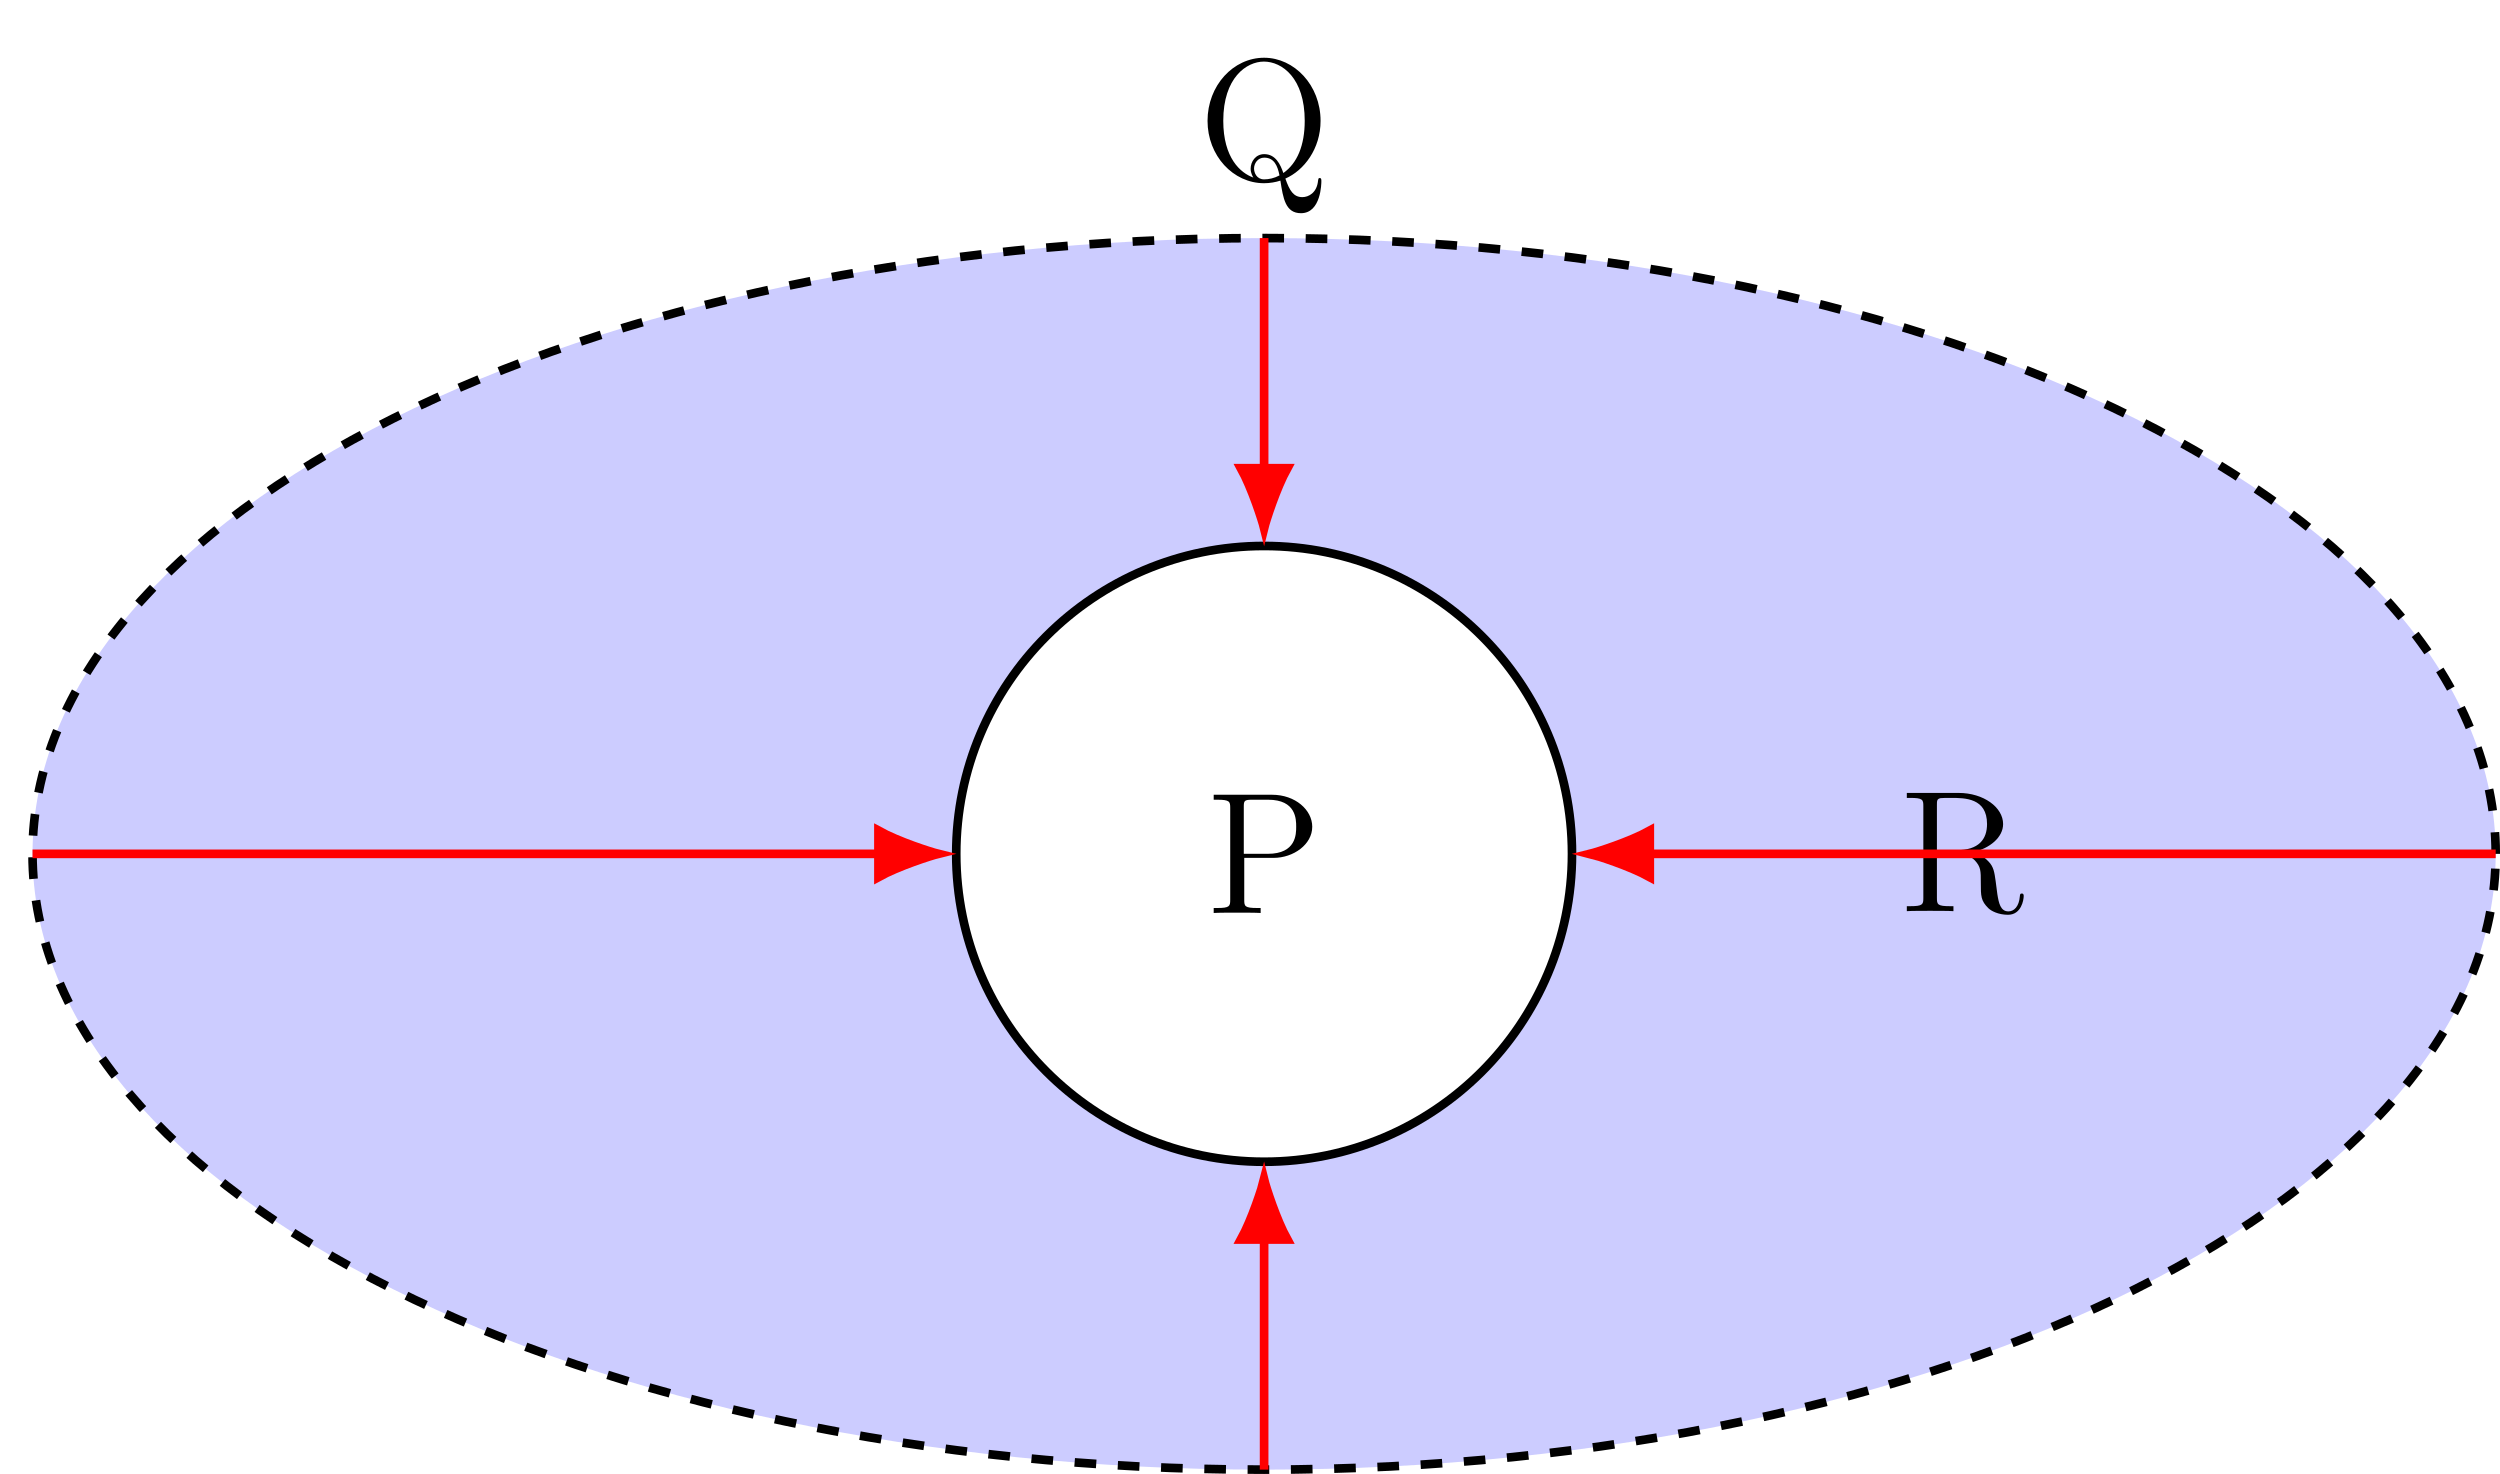
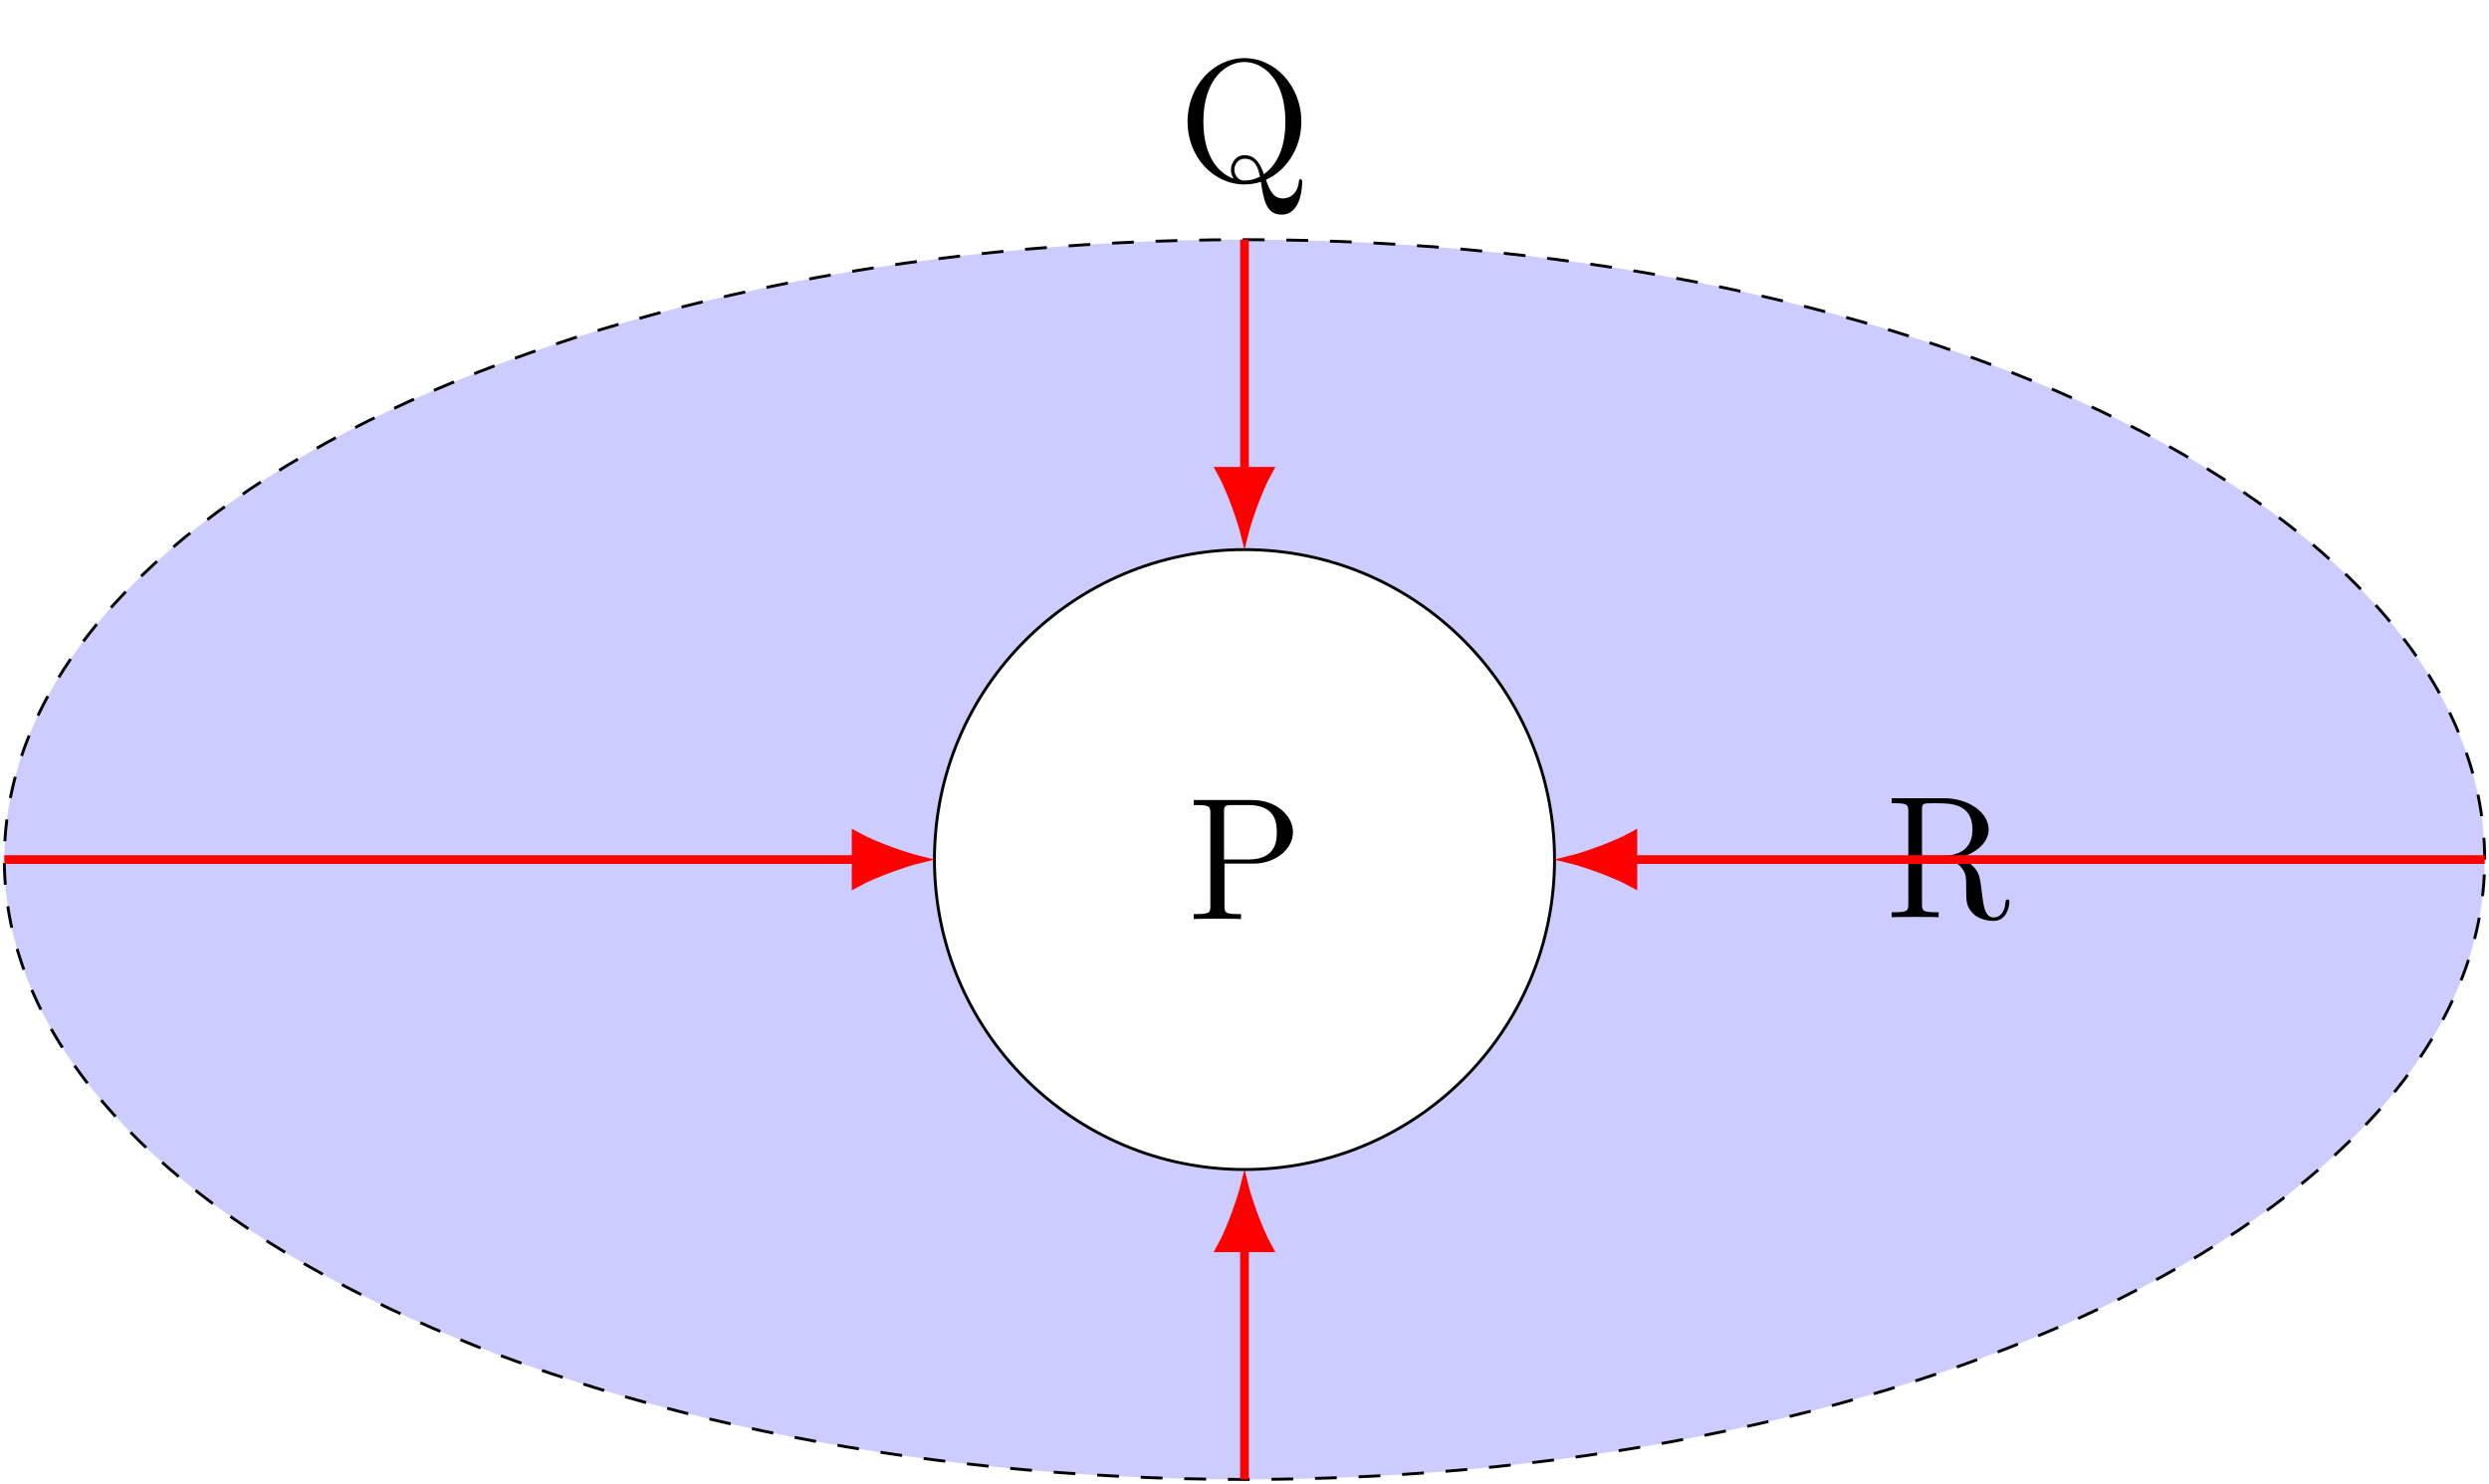
- <svg xmlns="http://www.w3.org/2000/svg" xmlns:xlink="http://www.w3.org/1999/xlink" width="345.25pt" height="203.555pt" viewBox="0 0 345.25 203.555" version="1.1">
+ <svg xmlns="http://www.w3.org/2000/svg" xmlns:xlink="http://www.w3.org/1999/xlink" width="341.353pt" height="203.555pt" viewBox="0 0 341.353 203.555" version="1.1">
  <defs>
    <g>
      <symbol overflow="visible" id="glyph0-0">
        <path style="stroke:none;" d="" />
      </symbol>
      <symbol overflow="visible" id="glyph0-1">
        <path style="stroke:none;" d="M 14.609 -11.906 C 14.609 -14.219 12.281 -16.328 9.062 -16.328 L 1 -16.328 L 1 -15.641 L 1.484 -15.641 C 3.203 -15.641 3.281 -15.391 3.281 -14.516 L 3.281 -1.812 C 3.281 -0.938 3.203 -0.688 1.484 -0.688 L 1 -0.688 L 1 0 C 1.578 -0.047 3.531 -0.047 4.234 -0.047 C 4.953 -0.047 6.906 -0.047 7.484 0 L 7.484 -0.688 L 7 -0.688 C 5.281 -0.688 5.219 -0.938 5.219 -1.812 L 5.219 -7.609 L 9.25 -7.609 C 12.047 -7.609 14.609 -9.484 14.609 -11.906 Z M 12.391 -11.906 C 12.391 -10.906 12.391 -8.172 8.484 -8.172 L 5.156 -8.172 L 5.156 -14.672 C 5.156 -15.469 5.219 -15.641 6.266 -15.641 L 8.516 -15.641 C 12.391 -15.641 12.391 -12.938 12.391 -11.906 Z M 12.391 -11.906 " />
      </symbol>
      <symbol overflow="visible" id="glyph0-2">
        <path style="stroke:none;" d="M 17.016 0.234 C 17.016 0 17.016 -0.219 16.781 -0.219 C 16.594 -0.219 16.594 -0.047 16.562 0.125 C 16.406 1.844 15.234 2.422 14.391 2.422 C 13.172 2.422 12.625 1.531 12.047 -0.141 C 14.625 -1.266 16.906 -4.25 16.906 -8.109 C 16.906 -13.047 13.266 -16.828 9.109 -16.828 C 4.859 -16.828 1.297 -13 1.297 -8.109 C 1.297 -3.297 4.828 0.5 9.109 0.5 C 9.891 0.5 10.703 0.359 11.359 0.141 C 11.734 2.578 12.047 4.641 14.203 4.641 C 17 4.641 17.016 0.453 17.016 0.234 Z M 14.719 -8.125 C 14.719 -4.703 13.672 -2.25 11.766 -0.906 C 11.359 -2.109 10.688 -3.516 9.125 -3.516 C 7.938 -3.516 7.25 -2.484 7.25 -1.5 C 7.25 -0.859 7.578 -0.359 7.625 -0.281 C 5.859 -0.906 3.469 -2.969 3.469 -8.125 C 3.469 -14.078 6.688 -16.297 9.078 -16.297 C 11.594 -16.297 14.719 -14.016 14.719 -8.125 Z M 11.234 -0.578 C 10.516 -0.188 9.75 -0.031 9.109 -0.031 C 8.078 -0.031 7.719 -0.953 7.719 -1.531 C 7.719 -2.219 8.219 -3.031 9.125 -3.031 C 10.5 -3.031 10.969 -1.906 11.234 -0.578 Z M 11.234 -0.578 " />
      </symbol>
      <symbol overflow="visible" id="glyph0-3">
        <path style="stroke:none;" d="M 17.141 -2.078 C 17.141 -2.219 17.141 -2.438 16.875 -2.438 C 16.641 -2.438 16.641 -2.297 16.609 -2.062 C 16.5 -0.625 15.797 0.031 15.031 0.031 C 13.938 0.031 13.703 -1.094 13.5 -2.359 L 13.266 -4.156 C 13.094 -5.359 13 -6.125 12.281 -6.859 C 12.031 -7.125 11.406 -7.766 10.094 -8.125 C 12.453 -8.672 14.297 -10.188 14.297 -12.031 C 14.297 -14.344 11.594 -16.328 8.156 -16.328 L 1 -16.328 L 1 -15.641 L 1.484 -15.641 C 3.203 -15.641 3.281 -15.391 3.281 -14.516 L 3.281 -1.812 C 3.281 -0.938 3.203 -0.688 1.484 -0.688 L 1 -0.688 L 1 0 C 1.547 -0.047 3.516 -0.047 4.203 -0.047 C 4.906 -0.047 6.891 -0.047 7.438 0 L 7.438 -0.688 L 6.953 -0.688 C 5.234 -0.688 5.156 -0.938 5.156 -1.812 L 5.156 -7.938 L 7.938 -7.938 C 8.875 -7.938 9.75 -7.672 10.406 -7 C 11.219 -6.094 11.219 -5.594 11.219 -3.938 C 11.219 -2.062 11.219 -1.438 12.266 -0.406 C 12.625 -0.047 13.625 0.5 14.969 0.5 C 16.828 0.5 17.141 -1.578 17.141 -2.078 Z M 12.078 -12.031 C 12.078 -9.938 10.953 -8.422 7.844 -8.422 L 5.156 -8.422 L 5.156 -14.672 C 5.156 -15.234 5.156 -15.516 5.672 -15.609 C 5.875 -15.641 6.594 -15.641 7.078 -15.641 C 9.016 -15.641 12.078 -15.641 12.078 -12.031 Z M 12.078 -12.031 " />
      </symbol>
    </g>
    <clipPath id="clip1">
-       <path d="M 0 15 L 345.25 15 L 345.25 203.555 L 0 203.555 Z M 0 15 " />
+       <path d="M 0 27 L 341.352 27 L 341.352 203.555 L 0 203.555 Z M 0 27 " />
    </clipPath>
    <clipPath id="clip2">
-       <path d="M 173 170 L 176 170 L 176 203.555 L 173 203.555 Z M 173 170 " />
+       <path d="M 170 170 L 172 170 L 172 203.555 L 170 203.555 Z M 170 170 " />
    </clipPath>
    <clipPath id="clip3">
-       <path d="M 227 117 L 345.25 117 L 345.25 119 L 227 119 Z M 227 117 " />
+       <path d="M 223 117 L 341.352 117 L 341.352 119 L 223 119 Z M 223 117 " />
    </clipPath>
  </defs>
  <g id="surface1">
-     <path style=" stroke:none;fill-rule:evenodd;fill:rgb(79.999%,79.999%,100%);fill-opacity:1;" d="M 217.094 117.918 C 217.094 94.434 198.059 75.398 174.574 75.398 C 151.09 75.398 132.055 94.434 132.055 117.918 C 132.055 141.402 151.09 160.438 174.574 160.438 C 198.059 160.438 217.094 141.402 217.094 117.918 Z M 344.656 117.918 C 344.656 70.949 268.508 32.879 174.574 32.879 C 80.641 32.879 4.492 70.949 4.492 117.918 C 4.492 164.883 80.641 202.957 174.574 202.957 C 268.508 202.957 344.656 164.883 344.656 117.918 Z M 344.656 117.918 " />
-     <path style="fill:none;stroke-width:1.196;stroke-linecap:butt;stroke-linejoin:miter;stroke:rgb(0%,0%,0%);stroke-opacity:1;stroke-miterlimit:10;" d="M 42.52 -0 C 42.52 23.484 23.485 42.519 0 42.519 C -23.484 42.519 -42.519 23.484 -42.519 -0 C -42.519 -23.485 -23.484 -42.52 0 -42.52 C 23.485 -42.52 42.52 -23.485 42.52 -0 Z M 42.52 -0 " transform="matrix(1,0,0,-1,174.5739,117.9176)" />
+     <path style=" stroke:none;fill-rule:evenodd;fill:rgb(79.999%,79.999%,100%);fill-opacity:1;" d="M 213.195 117.918 C 213.195 94.434 194.16 75.398 170.676 75.398 C 147.191 75.398 128.156 94.434 128.156 117.918 C 128.156 141.402 147.191 160.438 170.676 160.438 C 194.16 160.438 213.195 141.402 213.195 117.918 Z M 340.758 117.918 C 340.758 70.949 264.609 32.879 170.676 32.879 C 76.742 32.879 0.594 70.949 0.594 117.918 C 0.594 164.883 76.742 202.957 170.676 202.957 C 264.609 202.957 340.758 164.883 340.758 117.918 Z M 340.758 117.918 " />
+     <path style="fill:none;stroke-width:0.399;stroke-linecap:butt;stroke-linejoin:miter;stroke:rgb(0%,0%,0%);stroke-opacity:1;stroke-miterlimit:10;" d="M 42.519 -0 C 42.519 23.484 23.484 42.519 -0.001 42.519 C -23.485 42.519 -42.52 23.484 -42.52 -0 C -42.52 -23.485 -23.485 -42.52 -0.001 -42.52 C 23.484 -42.52 42.519 -23.485 42.519 -0 Z M 42.519 -0 " transform="matrix(1,0,0,-1,170.6764,117.9176)" />
    <g clip-path="url(#clip1)" clip-rule="nonzero">
-       <path style="fill:none;stroke-width:1.196;stroke-linecap:butt;stroke-linejoin:miter;stroke:rgb(0%,0%,0%);stroke-opacity:1;stroke-dasharray:2.989,2.989;stroke-miterlimit:10;" d="M 170.082 -0 C 170.082 46.968 93.934 85.039 0 85.039 C -93.933 85.039 -170.082 46.968 -170.082 -0 C -170.082 -46.965 -93.933 -85.039 0 -85.039 C 93.934 -85.039 170.082 -46.965 170.082 -0 Z M 170.082 -0 " transform="matrix(1,0,0,-1,174.5739,117.9176)" />
+       <path style="fill:none;stroke-width:0.399;stroke-linecap:butt;stroke-linejoin:miter;stroke:rgb(0%,0%,0%);stroke-opacity:1;stroke-dasharray:2.989,2.989;stroke-miterlimit:10;" d="M 170.081 -0 C 170.081 46.968 93.933 85.039 -0.001 85.039 C -93.934 85.039 -170.083 46.968 -170.083 -0 C -170.083 -46.965 -93.934 -85.039 -0.001 -85.039 C 93.933 -85.039 170.081 -46.965 170.081 -0 Z M 170.081 -0 " transform="matrix(1,0,0,-1,170.6764,117.9176)" />
    </g>
    <g style="fill:rgb(0%,0%,0%);fill-opacity:1;">
-       <use xlink:href="#glyph0-1" x="166.612" y="126.083" />
+       <use xlink:href="#glyph0-1" x="162.714" y="126.083" />
    </g>
    <g style="fill:rgb(0%,0%,0%);fill-opacity:1;">
-       <use xlink:href="#glyph0-2" x="165.464" y="24.802" />
+       <use xlink:href="#glyph0-2" x="161.567" y="24.802" />
    </g>
    <g style="fill:rgb(0%,0%,0%);fill-opacity:1;">
-       <use xlink:href="#glyph0-3" x="262.332" y="125.832" />
+       <use xlink:href="#glyph0-3" x="258.435" y="125.832" />
    </g>
-     <path style="fill:none;stroke-width:1.196;stroke-linecap:butt;stroke-linejoin:miter;stroke:rgb(100%,0%,0%);stroke-opacity:1;stroke-miterlimit:10;" d="M 0 85.039 L 0 53.261 " transform="matrix(1,0,0,-1,174.5739,117.9176)" />
-     <path style="fill-rule:nonzero;fill:rgb(100%,0%,0%);fill-opacity:1;stroke-width:1.196;stroke-linecap:butt;stroke-linejoin:miter;stroke:rgb(100%,0%,0%);stroke-opacity:1;stroke-miterlimit:10;" d="M 8.277 0 C 7.262 0.25 2.793 1.668 -0 3.211 L -0 -3.211 C 2.793 -1.668 7.262 -0.25 8.277 0 Z M 8.277 0 " transform="matrix(0,1,1,0,174.5739,64.6564)" />
+     <path style="fill:none;stroke-width:1.196;stroke-linecap:butt;stroke-linejoin:miter;stroke:rgb(100%,0%,0%);stroke-opacity:1;stroke-miterlimit:10;" d="M -0.001 85.039 L -0.001 53.261 " transform="matrix(1,0,0,-1,170.6764,117.9176)" />
+     <path style="fill-rule:nonzero;fill:rgb(100%,0%,0%);fill-opacity:1;stroke-width:1.196;stroke-linecap:butt;stroke-linejoin:miter;stroke:rgb(100%,0%,0%);stroke-opacity:1;stroke-miterlimit:10;" d="M 8.277 -0.001 C 7.262 0.249 2.793 1.667 -0 3.214 L -0 -3.212 C 2.793 -1.669 7.262 -0.251 8.277 -0.001 Z M 8.277 -0.001 " transform="matrix(0,1,1,0,170.6764,64.6564)" />
    <g clip-path="url(#clip2)" clip-rule="nonzero">
-       <path style="fill:none;stroke-width:1.196;stroke-linecap:butt;stroke-linejoin:miter;stroke:rgb(100%,0%,0%);stroke-opacity:1;stroke-miterlimit:10;" d="M 0 -85.039 L 0 -53.262 " transform="matrix(1,0,0,-1,174.5739,117.9176)" />
+       <path style="fill:none;stroke-width:1.196;stroke-linecap:butt;stroke-linejoin:miter;stroke:rgb(100%,0%,0%);stroke-opacity:1;stroke-miterlimit:10;" d="M -0.001 -85.039 L -0.001 -53.262 " transform="matrix(1,0,0,-1,170.6764,117.9176)" />
    </g>
-     <path style="fill-rule:nonzero;fill:rgb(100%,0%,0%);fill-opacity:1;stroke-width:1.196;stroke-linecap:butt;stroke-linejoin:miter;stroke:rgb(100%,0%,0%);stroke-opacity:1;stroke-miterlimit:10;" d="M 8.276 -0 C 7.261 0.25 2.792 1.668 -0.001 3.211 L -0.001 -3.211 C 2.792 -1.668 7.261 -0.25 8.276 -0 Z M 8.276 -0 " transform="matrix(0,-1,-1,0,174.5739,171.1787)" />
-     <path style="fill:none;stroke-width:1.196;stroke-linecap:butt;stroke-linejoin:miter;stroke:rgb(100%,0%,0%);stroke-opacity:1;stroke-miterlimit:10;" d="M -170.082 -0 L -53.261 -0 " transform="matrix(1,0,0,-1,174.5739,117.9176)" />
-     <path style="fill-rule:nonzero;fill:rgb(100%,0%,0%);fill-opacity:1;stroke-width:1.196;stroke-linecap:butt;stroke-linejoin:miter;stroke:rgb(100%,0%,0%);stroke-opacity:1;stroke-miterlimit:10;" d="M 8.277 -0 C 7.262 0.25 2.793 1.668 -0 3.211 L -0 -3.211 C 2.793 -1.668 7.262 -0.25 8.277 -0 Z M 8.277 -0 " transform="matrix(1,0,0,-1,121.3127,117.9176)" />
+     <path style="fill-rule:nonzero;fill:rgb(100%,0%,0%);fill-opacity:1;stroke-width:1.196;stroke-linecap:butt;stroke-linejoin:miter;stroke:rgb(100%,0%,0%);stroke-opacity:1;stroke-miterlimit:10;" d="M 8.276 0.001 C 7.261 0.251 2.792 1.669 -0.001 3.212 L -0.001 -3.214 C 2.792 -1.667 7.261 -0.249 8.276 0.001 Z M 8.276 0.001 " transform="matrix(0,-1,-1,0,170.6764,171.1787)" />
+     <path style="fill:none;stroke-width:1.196;stroke-linecap:butt;stroke-linejoin:miter;stroke:rgb(100%,0%,0%);stroke-opacity:1;stroke-miterlimit:10;" d="M -170.083 -0 L -53.262 -0 " transform="matrix(1,0,0,-1,170.6764,117.9176)" />
+     <path style="fill-rule:nonzero;fill:rgb(100%,0%,0%);fill-opacity:1;stroke-width:1.196;stroke-linecap:butt;stroke-linejoin:miter;stroke:rgb(100%,0%,0%);stroke-opacity:1;stroke-miterlimit:10;" d="M 8.276 -0 C 7.261 0.25 2.792 1.668 -0.001 3.211 L -0.001 -3.211 C 2.792 -1.668 7.261 -0.25 8.276 -0 Z M 8.276 -0 " transform="matrix(1,0,0,-1,117.4153,117.9176)" />
    <g clip-path="url(#clip3)" clip-rule="nonzero">
-       <path style="fill:none;stroke-width:1.196;stroke-linecap:butt;stroke-linejoin:miter;stroke:rgb(100%,0%,0%);stroke-opacity:1;stroke-miterlimit:10;" d="M 170.082 -0 L 53.262 -0 " transform="matrix(1,0,0,-1,174.5739,117.9176)" />
+       <path style="fill:none;stroke-width:1.196;stroke-linecap:butt;stroke-linejoin:miter;stroke:rgb(100%,0%,0%);stroke-opacity:1;stroke-miterlimit:10;" d="M 170.081 -0 L 53.261 -0 " transform="matrix(1,0,0,-1,170.6764,117.9176)" />
    </g>
-     <path style="fill-rule:nonzero;fill:rgb(100%,0%,0%);fill-opacity:1;stroke-width:1.196;stroke-linecap:butt;stroke-linejoin:miter;stroke:rgb(100%,0%,0%);stroke-opacity:1;stroke-miterlimit:10;" d="M 8.276 0 C 7.261 0.25 2.792 1.668 -0.001 3.211 L -0.001 -3.211 C 2.792 -1.668 7.261 -0.25 8.276 0 Z M 8.276 0 " transform="matrix(-1,0,0,1,227.835,117.9176)" />
+     <path style="fill-rule:nonzero;fill:rgb(100%,0%,0%);fill-opacity:1;stroke-width:1.196;stroke-linecap:butt;stroke-linejoin:miter;stroke:rgb(100%,0%,0%);stroke-opacity:1;stroke-miterlimit:10;" d="M 8.277 0 C 7.262 0.25 2.793 1.668 0 3.211 L 0 -3.211 C 2.793 -1.668 7.262 -0.25 8.277 0 Z M 8.277 0 " transform="matrix(-1,0,0,1,223.9376,117.9176)" />
  </g>
</svg>
